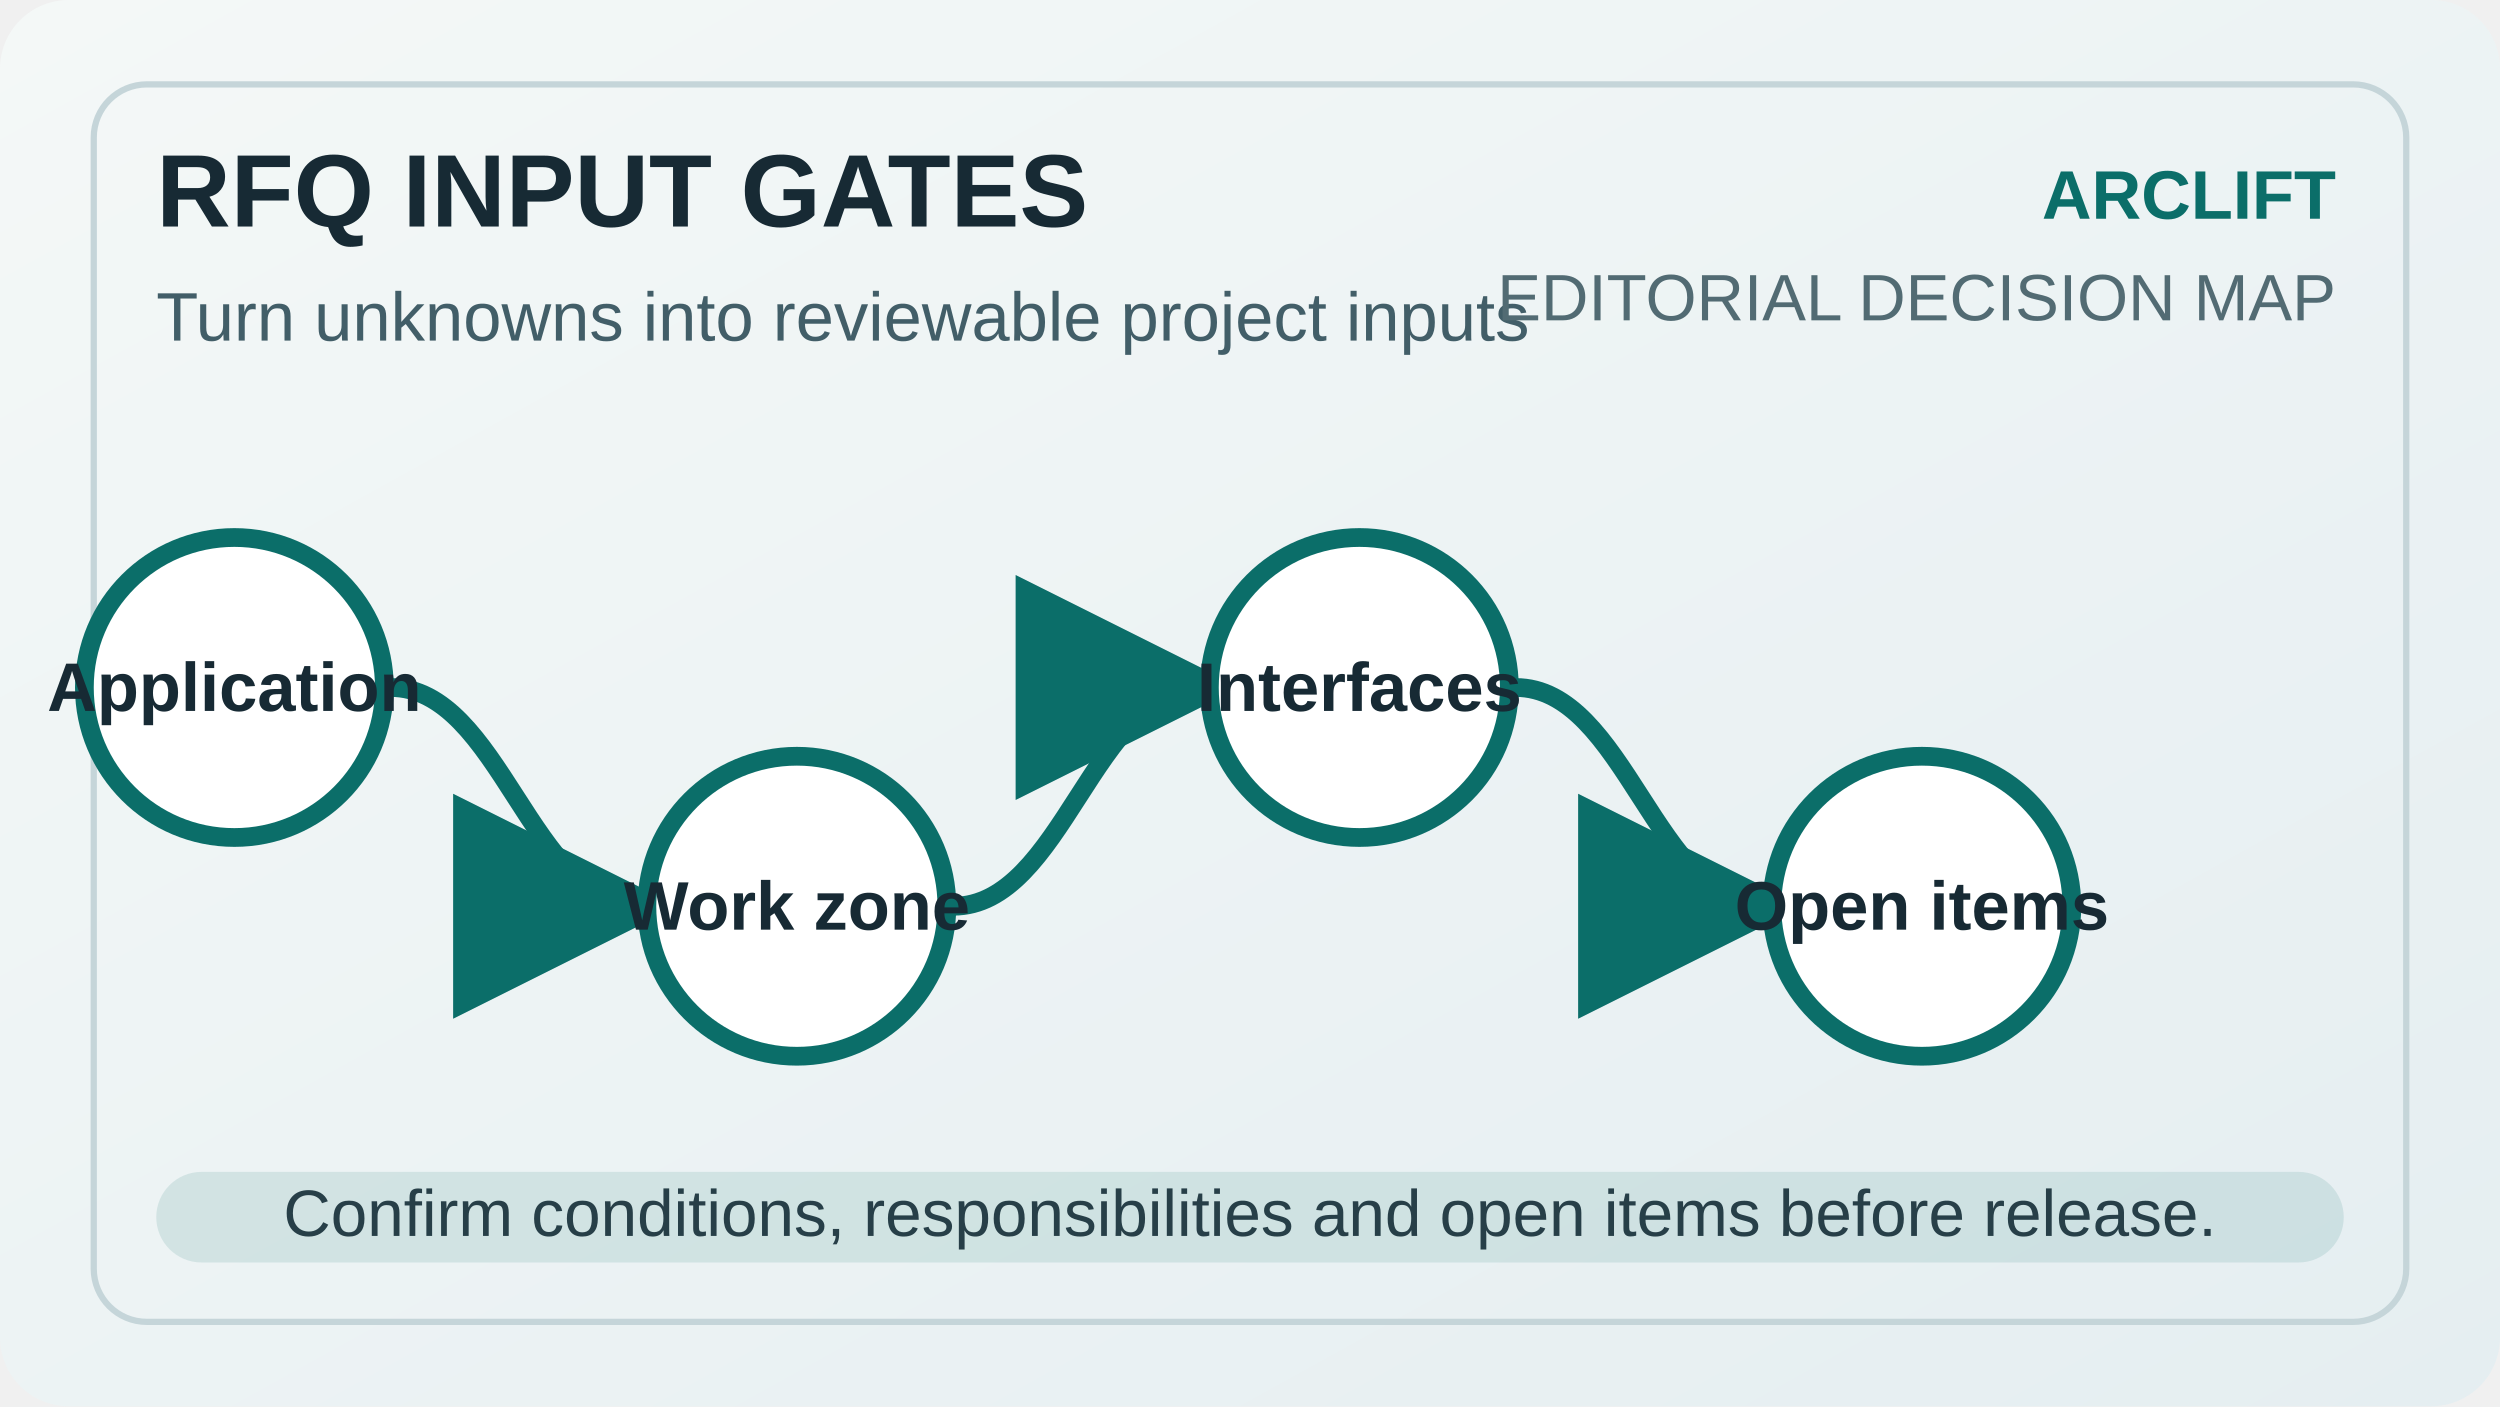
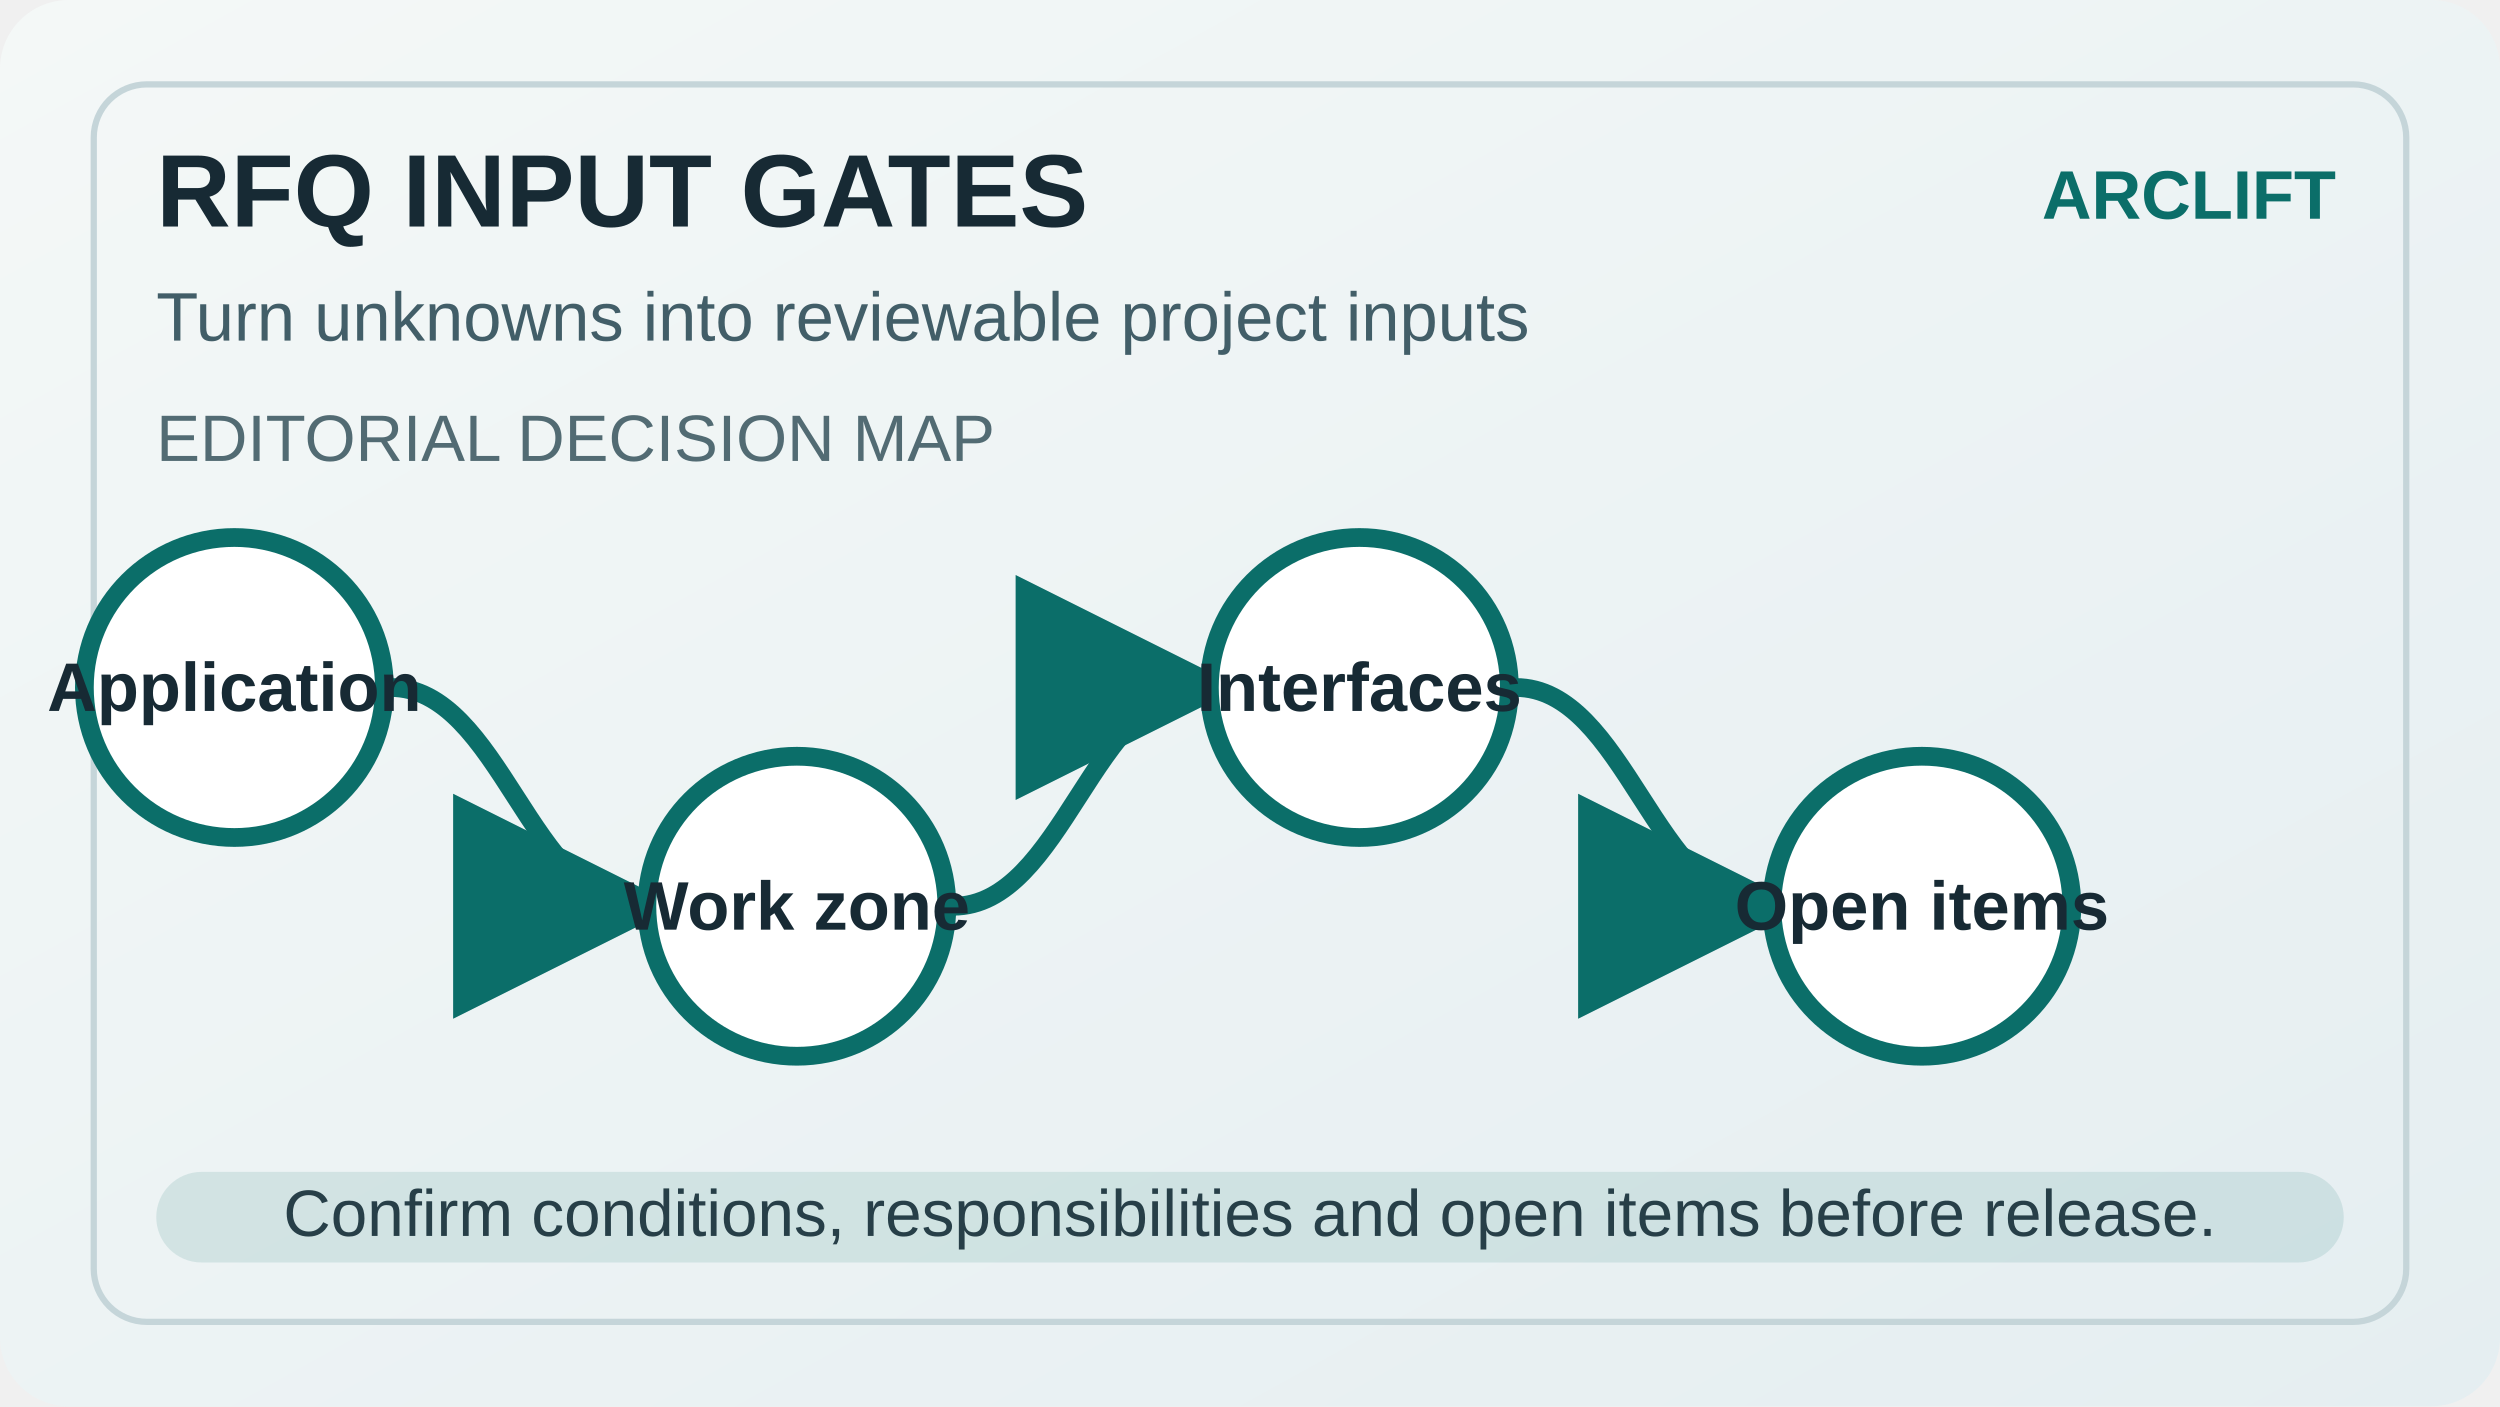
<svg xmlns="http://www.w3.org/2000/svg" viewBox="0 0 1600 900" role="img" aria-labelledby="title desc">
  <defs>
    <linearGradient id="bg" x1="0" y1="0" x2="1" y2="1">
      <stop offset="0" stop-color="#F4F8F7" />
      <stop offset="1" stop-color="#E5EEF1" />
    </linearGradient>
    <marker id="arrow" markerWidth="12" markerHeight="12" refX="10" refY="6" orient="auto">
      <path d="M0,0 L12,6 L0,12 Z" fill="#0B6E69" />
    </marker>
  </defs>
  <rect width="1600" height="900" rx="44" fill="url(#bg)" />
  <rect x="60" y="54" width="1480" height="792" rx="34" fill="none" stroke="#C5D5D9" stroke-width="4" />
  <text x="100" y="145" font-family="Arial, sans-serif" font-size="66" font-weight="800" fill="#172A34">RFQ INPUT GATES</text>
  <text x="100" y="218" font-family="Arial, sans-serif" font-size="44" fill="#425E68">Turn unknowns into reviewable project inputs</text>
  <text x="1495" y="140" text-anchor="end" font-family="Arial, sans-serif" font-size="44" font-weight="800" fill="#0B6E69">ARCLIFT</text>
-   <text x="1495" y="205" text-anchor="end" font-family="Arial, sans-serif" font-size="42" fill="#526B73">EDITORIAL DECISION MAP</text>
+   <text x="100" y="295" text-anchor="start" font-family="Arial, sans-serif" font-size="42" fill="#526B73">EDITORIAL DECISION MAP</text>
  <path d="M 250 440 C 320 440, 340 580, 410 580" fill="none" stroke="#0B6E69" stroke-width="12" stroke-linecap="round" marker-end="url(#arrow)" />
  <path d="M 610 580 C 680 580, 700 440, 770 440" fill="none" stroke="#0B6E69" stroke-width="12" stroke-linecap="round" marker-end="url(#arrow)" />
  <path d="M 970 440 C 1040 440, 1060 580, 1130 580" fill="none" stroke="#0B6E69" stroke-width="12" stroke-linecap="round" marker-end="url(#arrow)" />
  <circle cx="150" cy="440" r="96" fill="#FFFFFF" stroke="#0B6E69" stroke-width="12" />
  <text x="150" y="455" text-anchor="middle" font-family="Arial, sans-serif" font-size="44" font-weight="700" fill="#172A34" data-role="decision-label">Application</text>
  <circle cx="510" cy="580" r="96" fill="#FFFFFF" stroke="#0B6E69" stroke-width="12" />
  <text x="510" y="595" text-anchor="middle" font-family="Arial, sans-serif" font-size="44" font-weight="700" fill="#172A34" data-role="decision-label">Work zone</text>
  <circle cx="870" cy="440" r="96" fill="#FFFFFF" stroke="#0B6E69" stroke-width="12" />
  <text x="870" y="455" text-anchor="middle" font-family="Arial, sans-serif" font-size="44" font-weight="700" fill="#172A34" data-role="decision-label">Interfaces</text>
  <circle cx="1230" cy="580" r="96" fill="#FFFFFF" stroke="#0B6E69" stroke-width="12" />
  <text x="1230" y="595" text-anchor="middle" font-family="Arial, sans-serif" font-size="44" font-weight="700" fill="#172A34" data-role="decision-label">Open items</text>
  <rect x="100" y="750" width="1400" height="58" rx="29" fill="#0B6E69" opacity="0.12" />
  <text x="800" y="791" text-anchor="middle" font-family="Arial, sans-serif" font-size="42" fill="#273F48">Confirm conditions, responsibilities and open items before release.</text>
</svg>
